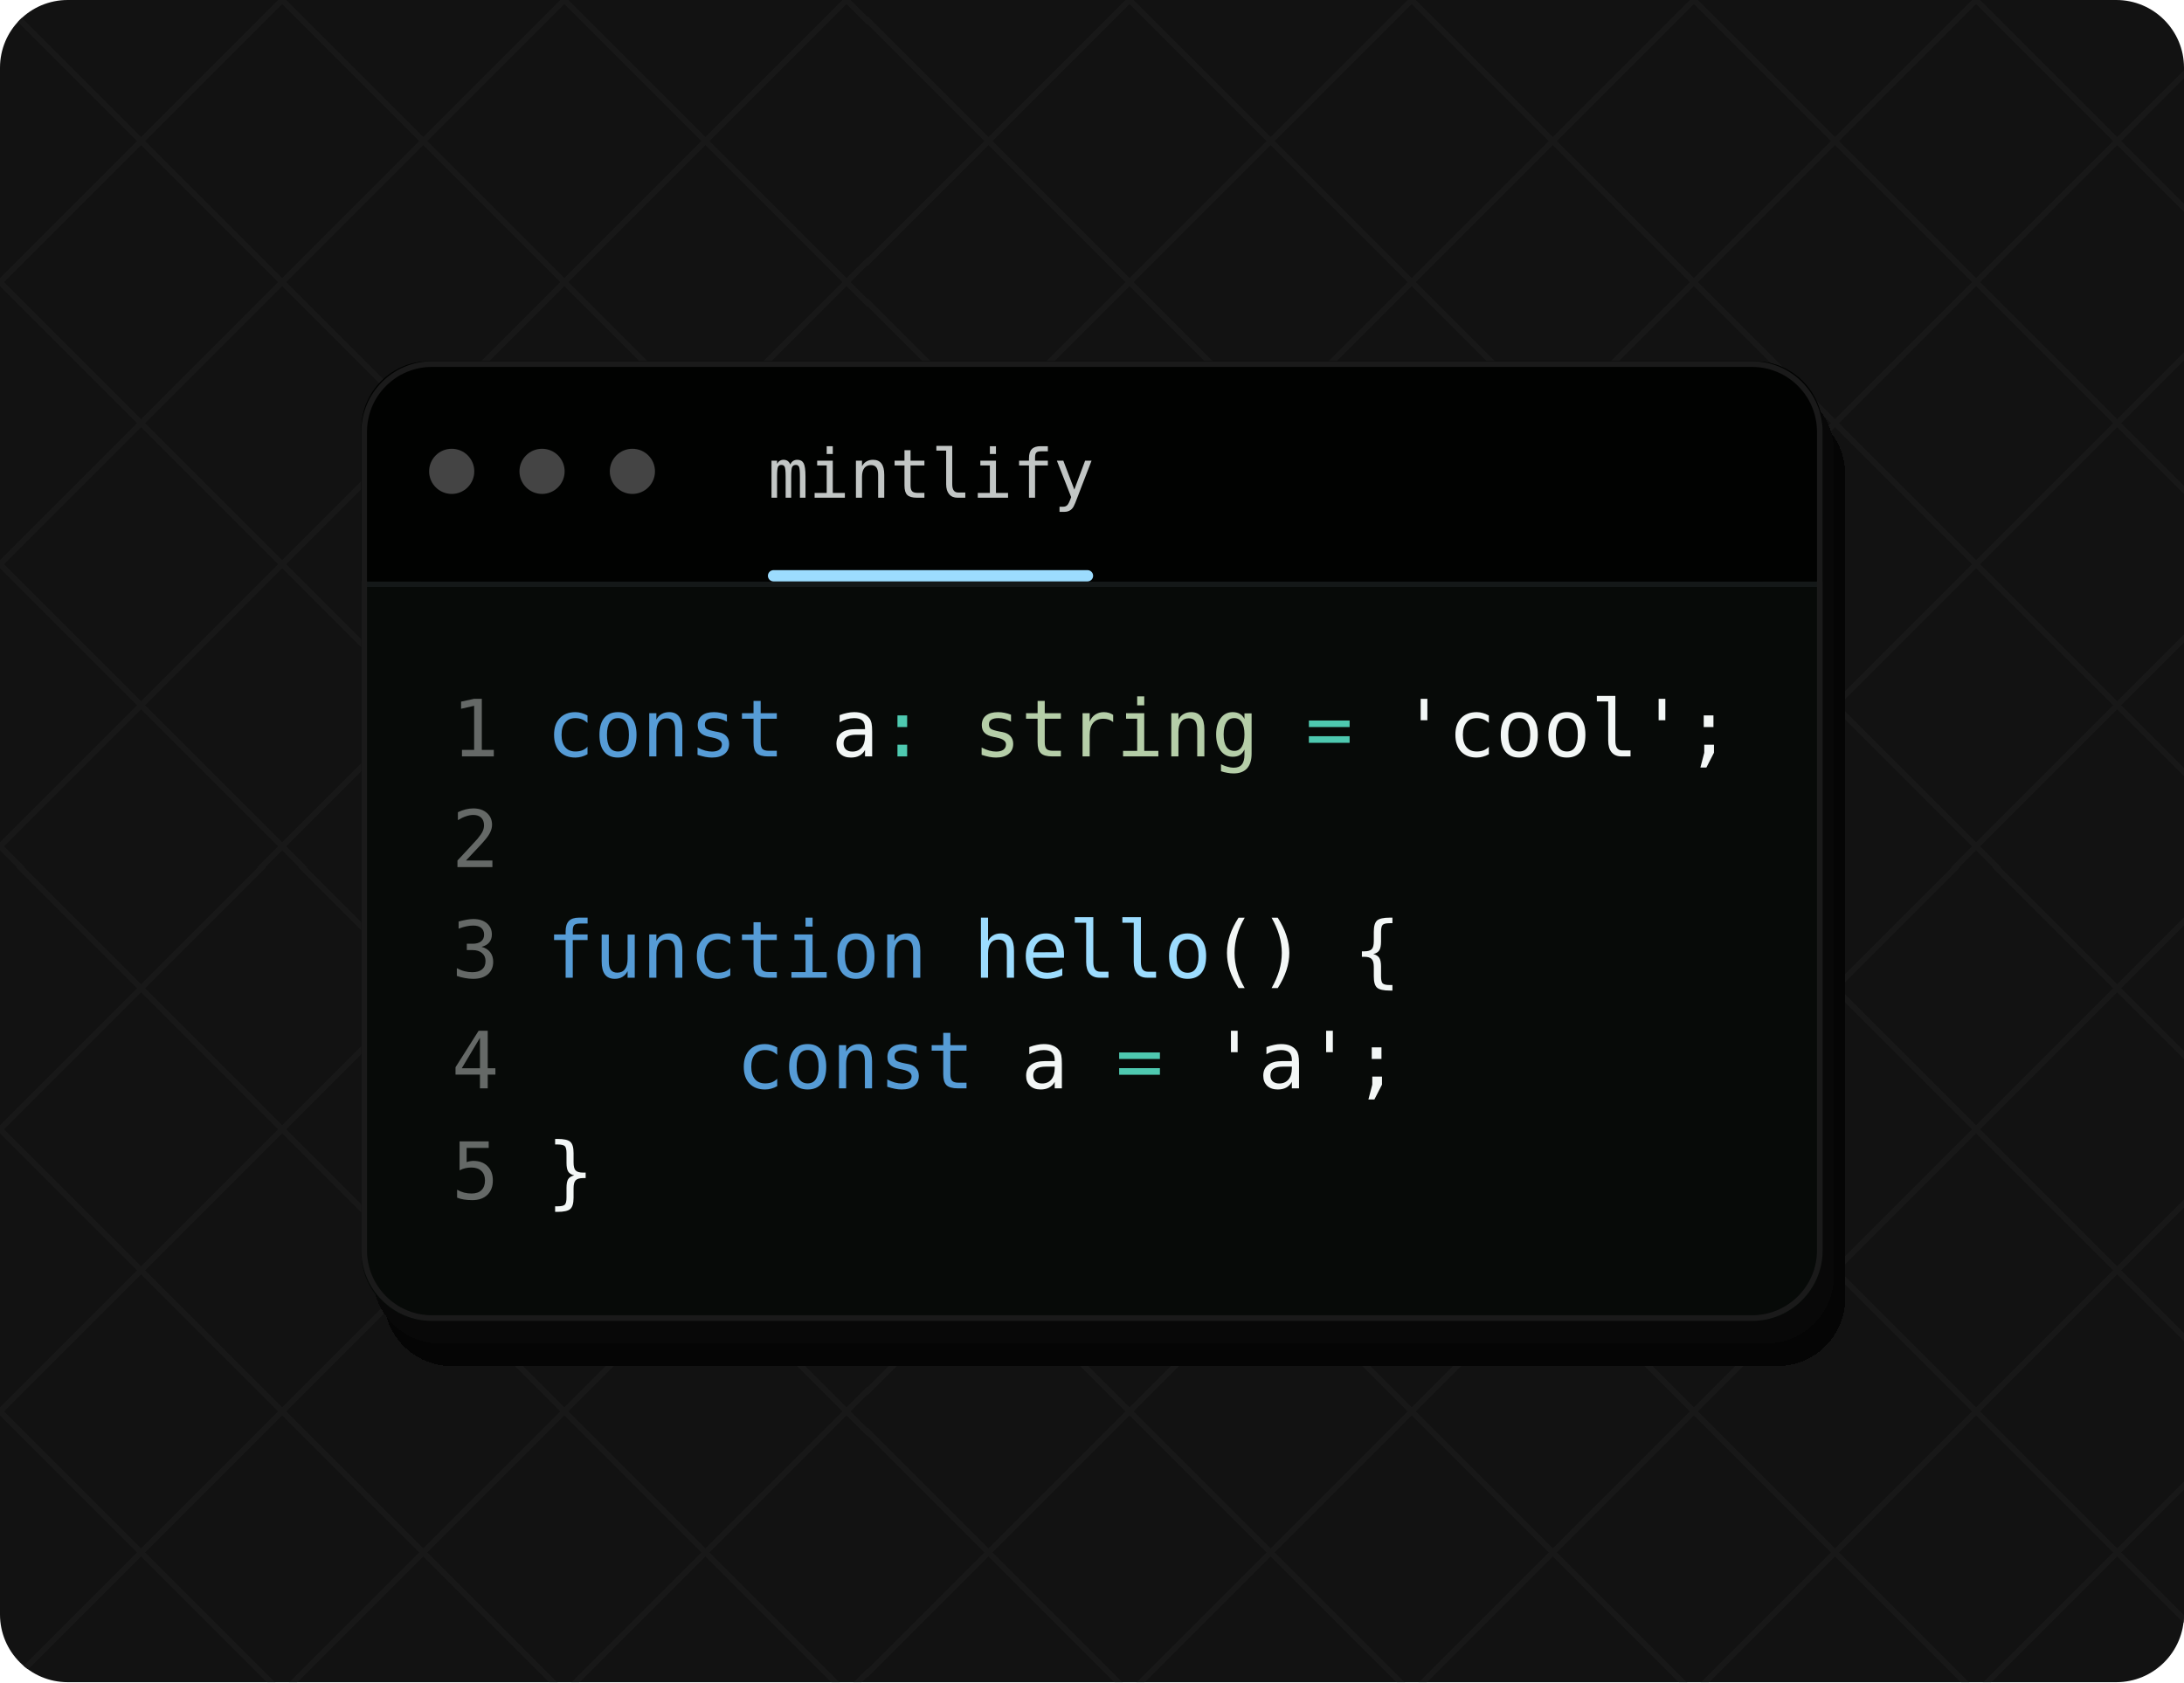
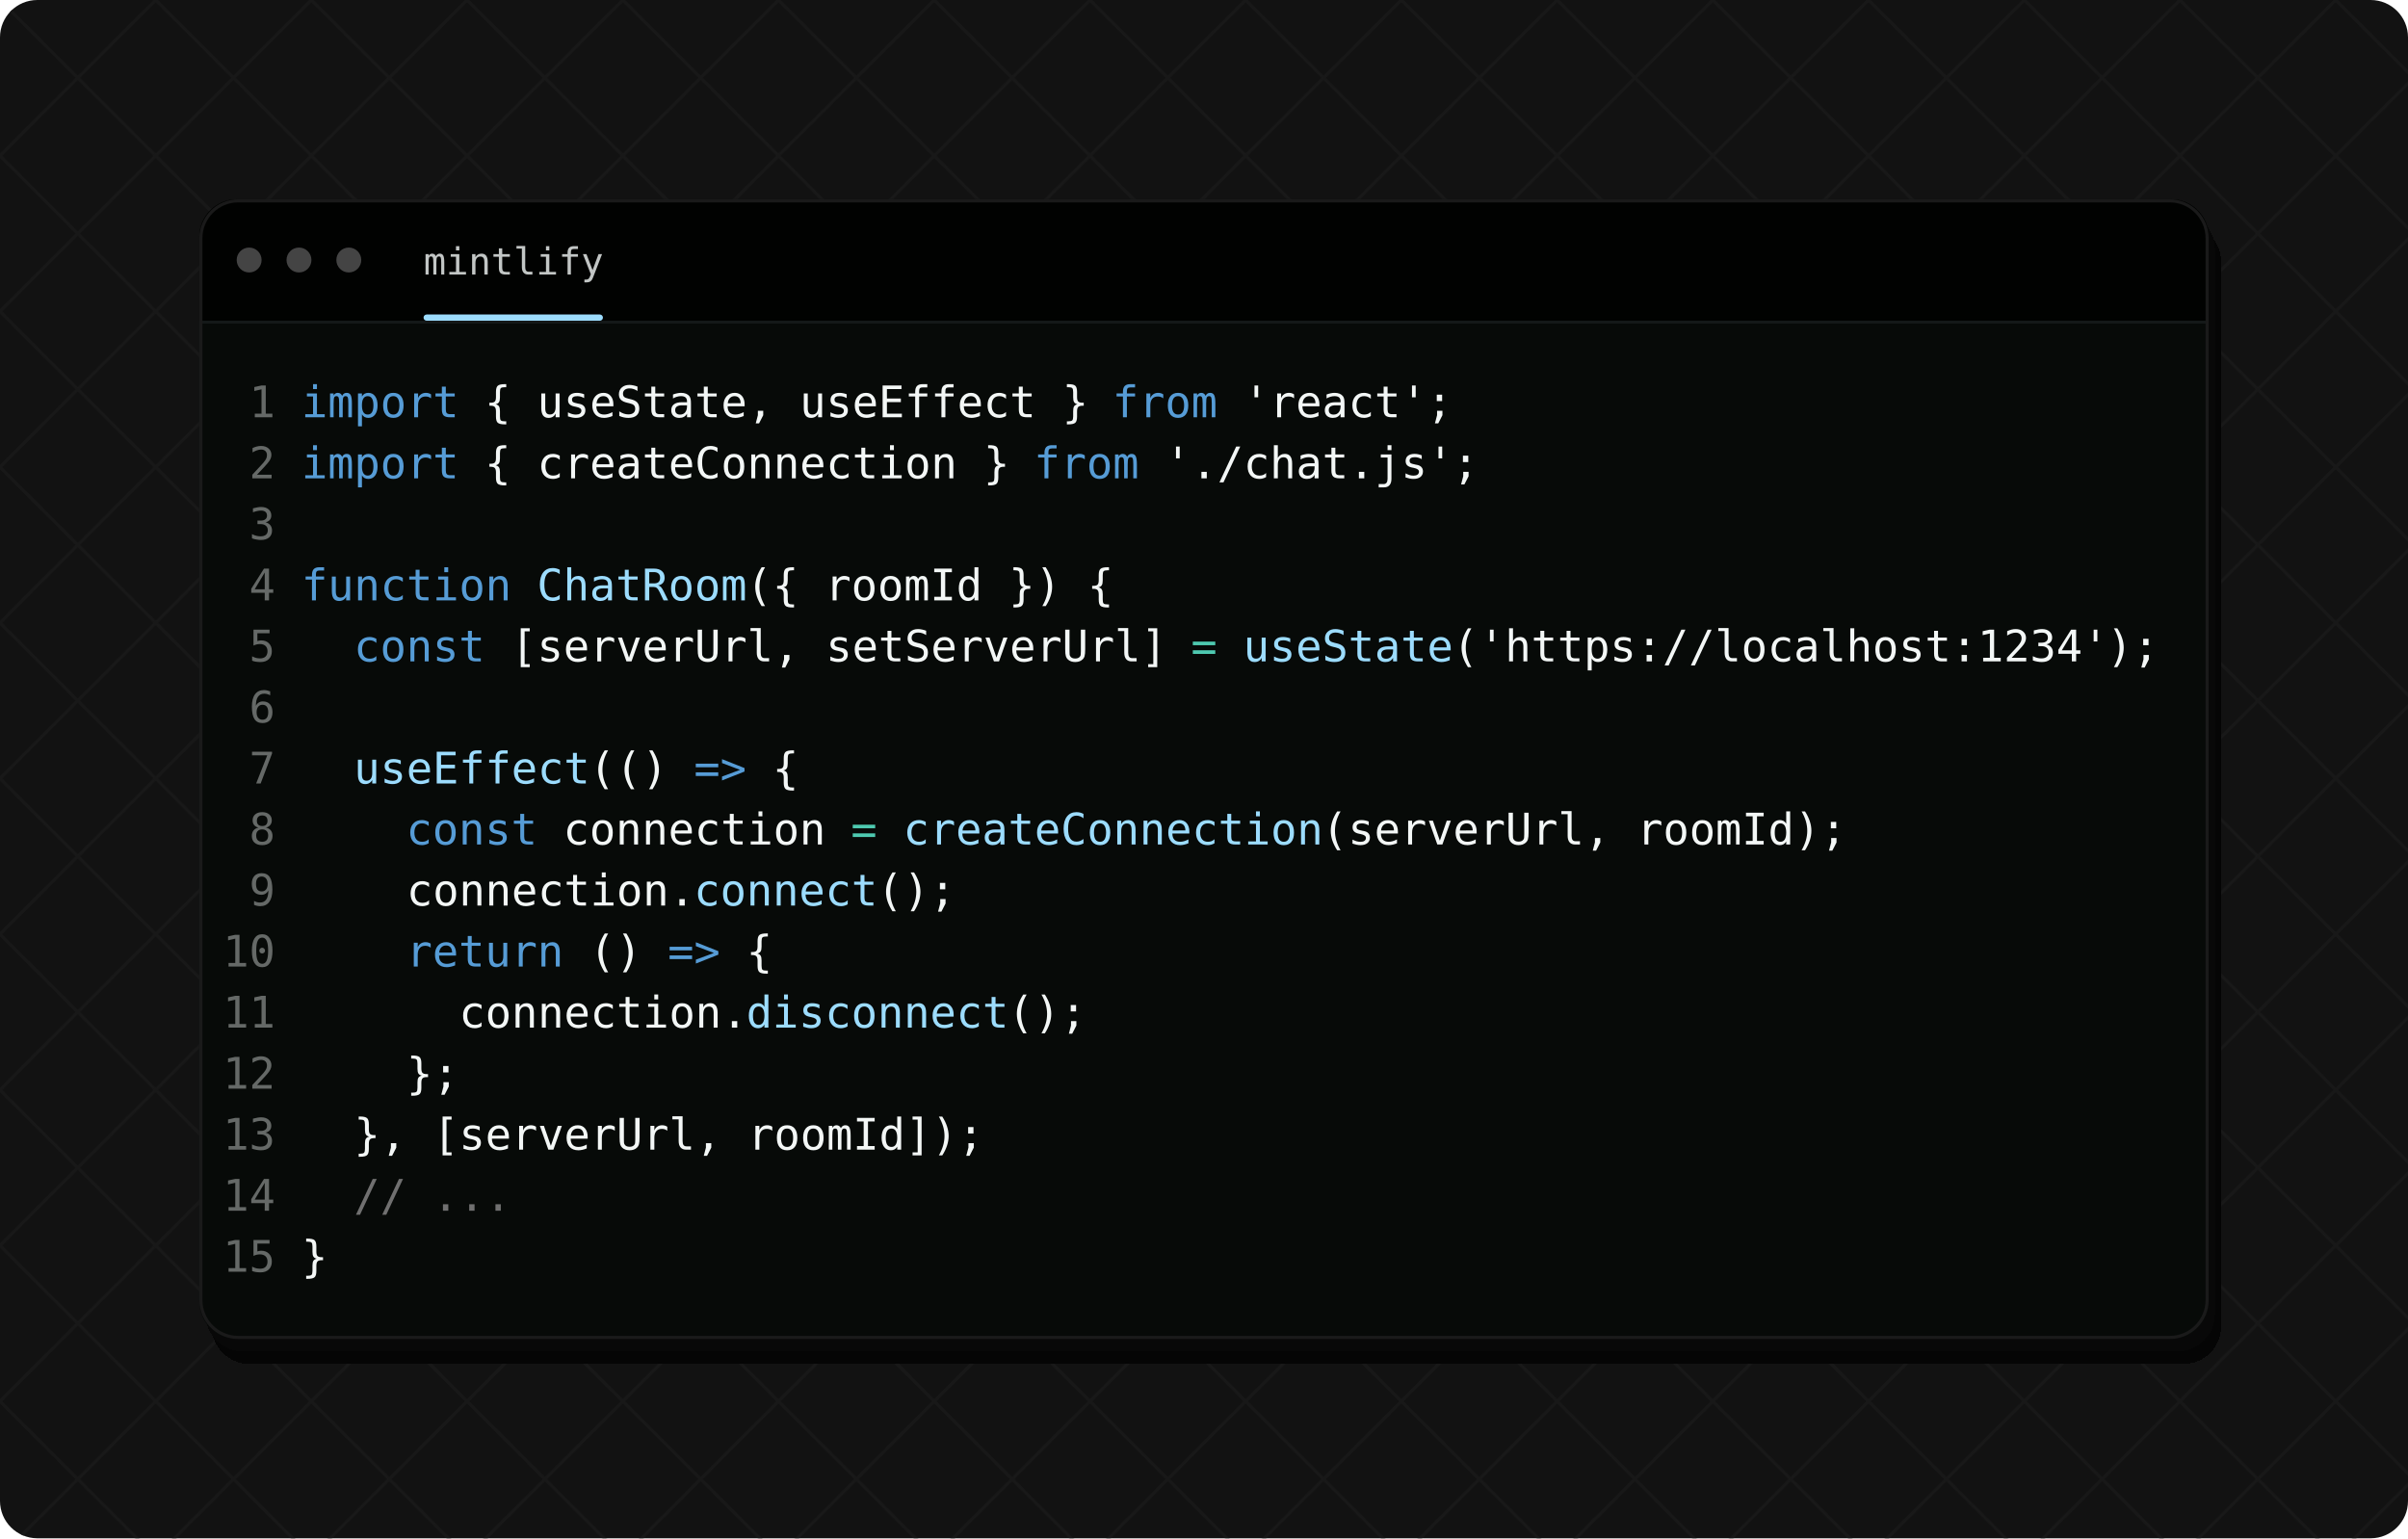
- <svg xmlns="http://www.w3.org/2000/svg" viewBox="0 0 386.8 298" width="386.8" height="298">
+ <svg xmlns="http://www.w3.org/2000/svg" viewBox="0 0 773.2 494" width="773.2" height="494">
  <defs>
    <pattern id="bg-pattern" width="50" height="50" patternUnits="userSpaceOnUse">
      <line x1="0" y1="0" x2="50" y2="50" stroke="#181818" stroke-width="1" />
      <line x1="50" y1="0" x2="0" y2="50" stroke="#181818" stroke-width="1" />
    </pattern>
  </defs>
-   <rect x="0" y="0" width="386.8" height="298" fill="#121212" rx="12" ry="12" />
-   <rect x="0" y="0" width="386.8" height="298" fill="url(#bg-pattern)" rx="12" ry="12" />
-   <g class="overlay">
-     <rect x="68" y="72" width="258.8" height="170" rx="12" ry="12" fill="#050505" shape-rendering="crispEdges" />
-   </g>
-   <g class="overlay">
-     <rect x="66" y="68" width="258.8" height="170" rx="12" ry="12" fill="#080808" shape-rendering="crispEdges" />
-   </g>
+   <rect x="0" y="0" width="773.2" height="494" fill="#121212" rx="12" ry="12" />
+   <rect x="0" y="0" width="773.2" height="494" fill="url(#bg-pattern)" rx="12" ry="12" />
  <g transform="translate(64, 64)">
-     <rect x="0" y="0" width="258.8" height="170" fill="#070a08" rx="12" ry="12" />
+     <g transform="translate(-64, -64)">
+       <g class="overlay">
+         <rect x="68" y="72" width="645.2" height="366" rx="12" ry="12" fill="#050505" shape-rendering="crispEdges" />
+       </g>
+       <g class="overlay">
+         <rect x="66" y="68" width="645.2" height="366" rx="12" ry="12" fill="#080808" shape-rendering="crispEdges" />
+       </g>
+     </g>
+     <rect x="0" y="0" width="645.2" height="366" fill="#070a08" rx="12" ry="12" />
    <g class="title-bar">
-       <rect x="0" y="0" width="258.8" height="39" fill="#010201" rx="12" ry="12" />
-       <rect x="0" y="27" width="258.8" height="12" fill="#010201" />
-       <rect x="0" y="39" width="258.8" height="1" fill="#141818" shape-rendering="crispEdges" />
+       <rect x="0" y="0" width="645.2" height="39" fill="#010201" rx="12" ry="12" />
+       <rect x="0" y="27" width="645.2" height="12" fill="#010201" />
+       <rect x="0" y="39" width="645.2" height="1" fill="#141818" shape-rendering="crispEdges" />
      <circle cx="16" cy="19.5" r="4" fill="#444444" />
      <circle cx="32" cy="19.5" r="4" fill="#444444" />
      <circle cx="48" cy="19.5" r="4" fill="#444444" />
      <text x="72" y="24.17" fill="#F3F7F6" font-family="'JetBrains Mono', monospace" font-size="12" text-anchor="start" opacity="0.8">mintlify</text>
      <rect x="72" y="37" width="57.6" height="2" fill="#9cdcfe" rx="1" ry="1" />
    </g>
-     <rect x="0.5" y="0.5" width="257.8" height="169" fill="none" stroke="#1a1a1a" stroke-width="1" rx="12" ry="12" />
+     <rect x="0.5" y="0.5" width="644.2" height="365" fill="none" stroke="#1a1a1a" stroke-width="1" rx="12" ry="12" />
    <g class="text">
      <text x="24.4" y="70" font-family="'JetBrains Mono', monospace" font-size="14" fill="#F3F7F666" text-anchor="end" xml:space="preserve">1</text>
      <text y="70" font-family="'JetBrains Mono', monospace" font-size="14" xml:space="preserve">
-         <tspan x="32.8" fill="#569cd6">const</tspan>
-         <tspan x="74.8" fill="#F3F7F6"> a</tspan>
-         <tspan x="91.6" fill="#4ec9b0">:</tspan>
-         <tspan x="100" fill="#F3F7F6"> </tspan>
-         <tspan x="108.4" fill="#b5cea8">string</tspan>
-         <tspan x="158.8" fill="#F3F7F6"> </tspan>
-         <tspan x="167.2" fill="#4ec9b0">=</tspan>
-         <tspan x="175.6" fill="#F3F7F6"> </tspan>
-         <tspan x="184" fill="#F3F7F6">'cool'</tspan>
-         <tspan x="234.4" fill="#F3F7F6">;</tspan>
+         <tspan x="32.8" fill="#569cd6">import</tspan>
+         <tspan x="83.2" fill="#F3F7F6"> { useState, useEffect } </tspan>
+         <tspan x="293.2" fill="#569cd6">from</tspan>
+         <tspan x="326.8" fill="#F3F7F6"> </tspan>
+         <tspan x="335.2" fill="#F3F7F6">'react'</tspan>
+         <tspan x="394" fill="#F3F7F6">;</tspan>
      </text>
      <text x="24.4" y="89.6" font-family="'JetBrains Mono', monospace" font-size="14" fill="#F3F7F666" text-anchor="end" xml:space="preserve">2</text>
+       <text y="89.6" font-family="'JetBrains Mono', monospace" font-size="14" xml:space="preserve">
+         <tspan x="32.8" fill="#569cd6">import</tspan>
+         <tspan x="83.2" fill="#F3F7F6"> { createConnection } </tspan>
+         <tspan x="268" fill="#569cd6">from</tspan>
+         <tspan x="301.6" fill="#F3F7F6"> </tspan>
+         <tspan x="310" fill="#F3F7F6">'./chat.js'</tspan>
+         <tspan x="402.4" fill="#F3F7F6">;</tspan>
+       </text>
      <text x="24.4" y="109.2" font-family="'JetBrains Mono', monospace" font-size="14" fill="#F3F7F666" text-anchor="end" xml:space="preserve">3</text>
-       <text y="109.2" font-family="'JetBrains Mono', monospace" font-size="14" xml:space="preserve">
+       <text x="24.4" y="128.8" font-family="'JetBrains Mono', monospace" font-size="14" fill="#F3F7F666" text-anchor="end" xml:space="preserve">4</text>
+       <text y="128.8" font-family="'JetBrains Mono', monospace" font-size="14" xml:space="preserve">
        <tspan x="32.8" fill="#569cd6">function</tspan>
        <tspan x="100" fill="#F3F7F6"> </tspan>
-         <tspan x="108.4" fill="#9cdcfe">hello</tspan>
-         <tspan x="150.4" fill="#F3F7F6">() {</tspan>
-       </text>
-       <text x="24.4" y="128.8" font-family="'JetBrains Mono', monospace" font-size="14" fill="#F3F7F666" text-anchor="end" xml:space="preserve">4</text>
-       <text y="128.8" font-family="'JetBrains Mono', monospace" font-size="14" xml:space="preserve">
-         <tspan x="32.8" fill="#F3F7F6">    </tspan>
-         <tspan x="66.4" fill="#569cd6">const</tspan>
-         <tspan x="108.4" fill="#F3F7F6"> a </tspan>
-         <tspan x="133.6" fill="#4ec9b0">=</tspan>
-         <tspan x="142" fill="#F3F7F6"> </tspan>
-         <tspan x="150.4" fill="#F3F7F6">'a'</tspan>
-         <tspan x="175.6" fill="#F3F7F6">;</tspan>
+         <tspan x="108.4" fill="#9cdcfe">ChatRoom</tspan>
+         <tspan x="175.6" fill="#F3F7F6">({ roomId }) {</tspan>
      </text>
      <text x="24.4" y="148.4" font-family="'JetBrains Mono', monospace" font-size="14" fill="#F3F7F666" text-anchor="end" xml:space="preserve">5</text>
      <text y="148.4" font-family="'JetBrains Mono', monospace" font-size="14" xml:space="preserve">
+         <tspan x="32.8" fill="#F3F7F6">  </tspan>
+         <tspan x="49.6" fill="#569cd6">const</tspan>
+         <tspan x="91.6" fill="#F3F7F6"> [serverUrl, setServerUrl] </tspan>
+         <tspan x="318.4" fill="#4ec9b0">=</tspan>
+         <tspan x="326.8" fill="#F3F7F6"> </tspan>
+         <tspan x="335.2" fill="#9cdcfe">useState</tspan>
+         <tspan x="402.4" fill="#F3F7F6">(</tspan>
+         <tspan x="410.8" fill="#F3F7F6">'https://localhost:1234'</tspan>
+         <tspan x="612.4" fill="#F3F7F6">);</tspan>
+       </text>
+       <text x="24.4" y="168" font-family="'JetBrains Mono', monospace" font-size="14" fill="#F3F7F666" text-anchor="end" xml:space="preserve">6</text>
+       <text x="24.4" y="187.6" font-family="'JetBrains Mono', monospace" font-size="14" fill="#F3F7F666" text-anchor="end" xml:space="preserve">7</text>
+       <text y="187.6" font-family="'JetBrains Mono', monospace" font-size="14" xml:space="preserve">
+         <tspan x="32.8" fill="#F3F7F6">  </tspan>
+         <tspan x="49.6" fill="#9cdcfe">useEffect</tspan>
+         <tspan x="125.2" fill="#F3F7F6">(() </tspan>
+         <tspan x="158.8" fill="#569cd6">=&gt;</tspan>
+         <tspan x="175.6" fill="#F3F7F6"> {</tspan>
+       </text>
+       <text x="24.4" y="207.2" font-family="'JetBrains Mono', monospace" font-size="14" fill="#F3F7F666" text-anchor="end" xml:space="preserve">8</text>
+       <text y="207.2" font-family="'JetBrains Mono', monospace" font-size="14" xml:space="preserve">
+         <tspan x="32.8" fill="#F3F7F6">    </tspan>
+         <tspan x="66.4" fill="#569cd6">const</tspan>
+         <tspan x="108.4" fill="#F3F7F6"> connection </tspan>
+         <tspan x="209.2" fill="#4ec9b0">=</tspan>
+         <tspan x="217.6" fill="#F3F7F6"> </tspan>
+         <tspan x="226" fill="#9cdcfe">createConnection</tspan>
+         <tspan x="360.4" fill="#F3F7F6">(serverUrl, roomId);</tspan>
+       </text>
+       <text x="24.4" y="226.8" font-family="'JetBrains Mono', monospace" font-size="14" fill="#F3F7F666" text-anchor="end" xml:space="preserve">9</text>
+       <text y="226.8" font-family="'JetBrains Mono', monospace" font-size="14" xml:space="preserve">
+         <tspan x="32.8" fill="#F3F7F6">    connection.</tspan>
+         <tspan x="158.8" fill="#9cdcfe">connect</tspan>
+         <tspan x="217.6" fill="#F3F7F6">();</tspan>
+       </text>
+       <text x="24.4" y="246.4" font-family="'JetBrains Mono', monospace" font-size="14" fill="#F3F7F666" text-anchor="end" xml:space="preserve">10</text>
+       <text y="246.4" font-family="'JetBrains Mono', monospace" font-size="14" xml:space="preserve">
+         <tspan x="32.8" fill="#F3F7F6">    </tspan>
+         <tspan x="66.4" fill="#569cd6">return</tspan>
+         <tspan x="116.8" fill="#F3F7F6"> () </tspan>
+         <tspan x="150.4" fill="#569cd6">=&gt;</tspan>
+         <tspan x="167.2" fill="#F3F7F6"> {</tspan>
+       </text>
+       <text x="24.4" y="266" font-family="'JetBrains Mono', monospace" font-size="14" fill="#F3F7F666" text-anchor="end" xml:space="preserve">11</text>
+       <text y="266" font-family="'JetBrains Mono', monospace" font-size="14" xml:space="preserve">
+         <tspan x="32.8" fill="#F3F7F6">      connection.</tspan>
+         <tspan x="175.6" fill="#9cdcfe">disconnect</tspan>
+         <tspan x="259.6" fill="#F3F7F6">();</tspan>
+       </text>
+       <text x="24.4" y="285.6" font-family="'JetBrains Mono', monospace" font-size="14" fill="#F3F7F666" text-anchor="end" xml:space="preserve">12</text>
+       <text y="285.6" font-family="'JetBrains Mono', monospace" font-size="14" xml:space="preserve">
+         <tspan x="32.8" fill="#F3F7F6">    };</tspan>
+       </text>
+       <text x="24.4" y="305.2" font-family="'JetBrains Mono', monospace" font-size="14" fill="#F3F7F666" text-anchor="end" xml:space="preserve">13</text>
+       <text y="305.2" font-family="'JetBrains Mono', monospace" font-size="14" xml:space="preserve">
+         <tspan x="32.8" fill="#F3F7F6">  }, [serverUrl, roomId]);</tspan>
+       </text>
+       <text x="24.4" y="324.8" font-family="'JetBrains Mono', monospace" font-size="14" fill="#F3F7F666" text-anchor="end" xml:space="preserve">14</text>
+       <text y="324.8" font-family="'JetBrains Mono', monospace" font-size="14" xml:space="preserve">
+         <tspan x="32.8" fill="#F3F7F6">  </tspan>
+         <tspan x="49.6" fill="#707070">// ...</tspan>
+       </text>
+       <text x="24.4" y="344.4" font-family="'JetBrains Mono', monospace" font-size="14" fill="#F3F7F666" text-anchor="end" xml:space="preserve">15</text>
+       <text y="344.4" font-family="'JetBrains Mono', monospace" font-size="14" xml:space="preserve">
        <tspan x="32.8" fill="#F3F7F6">}</tspan>
      </text>
    </g>
  </g>
</svg>
